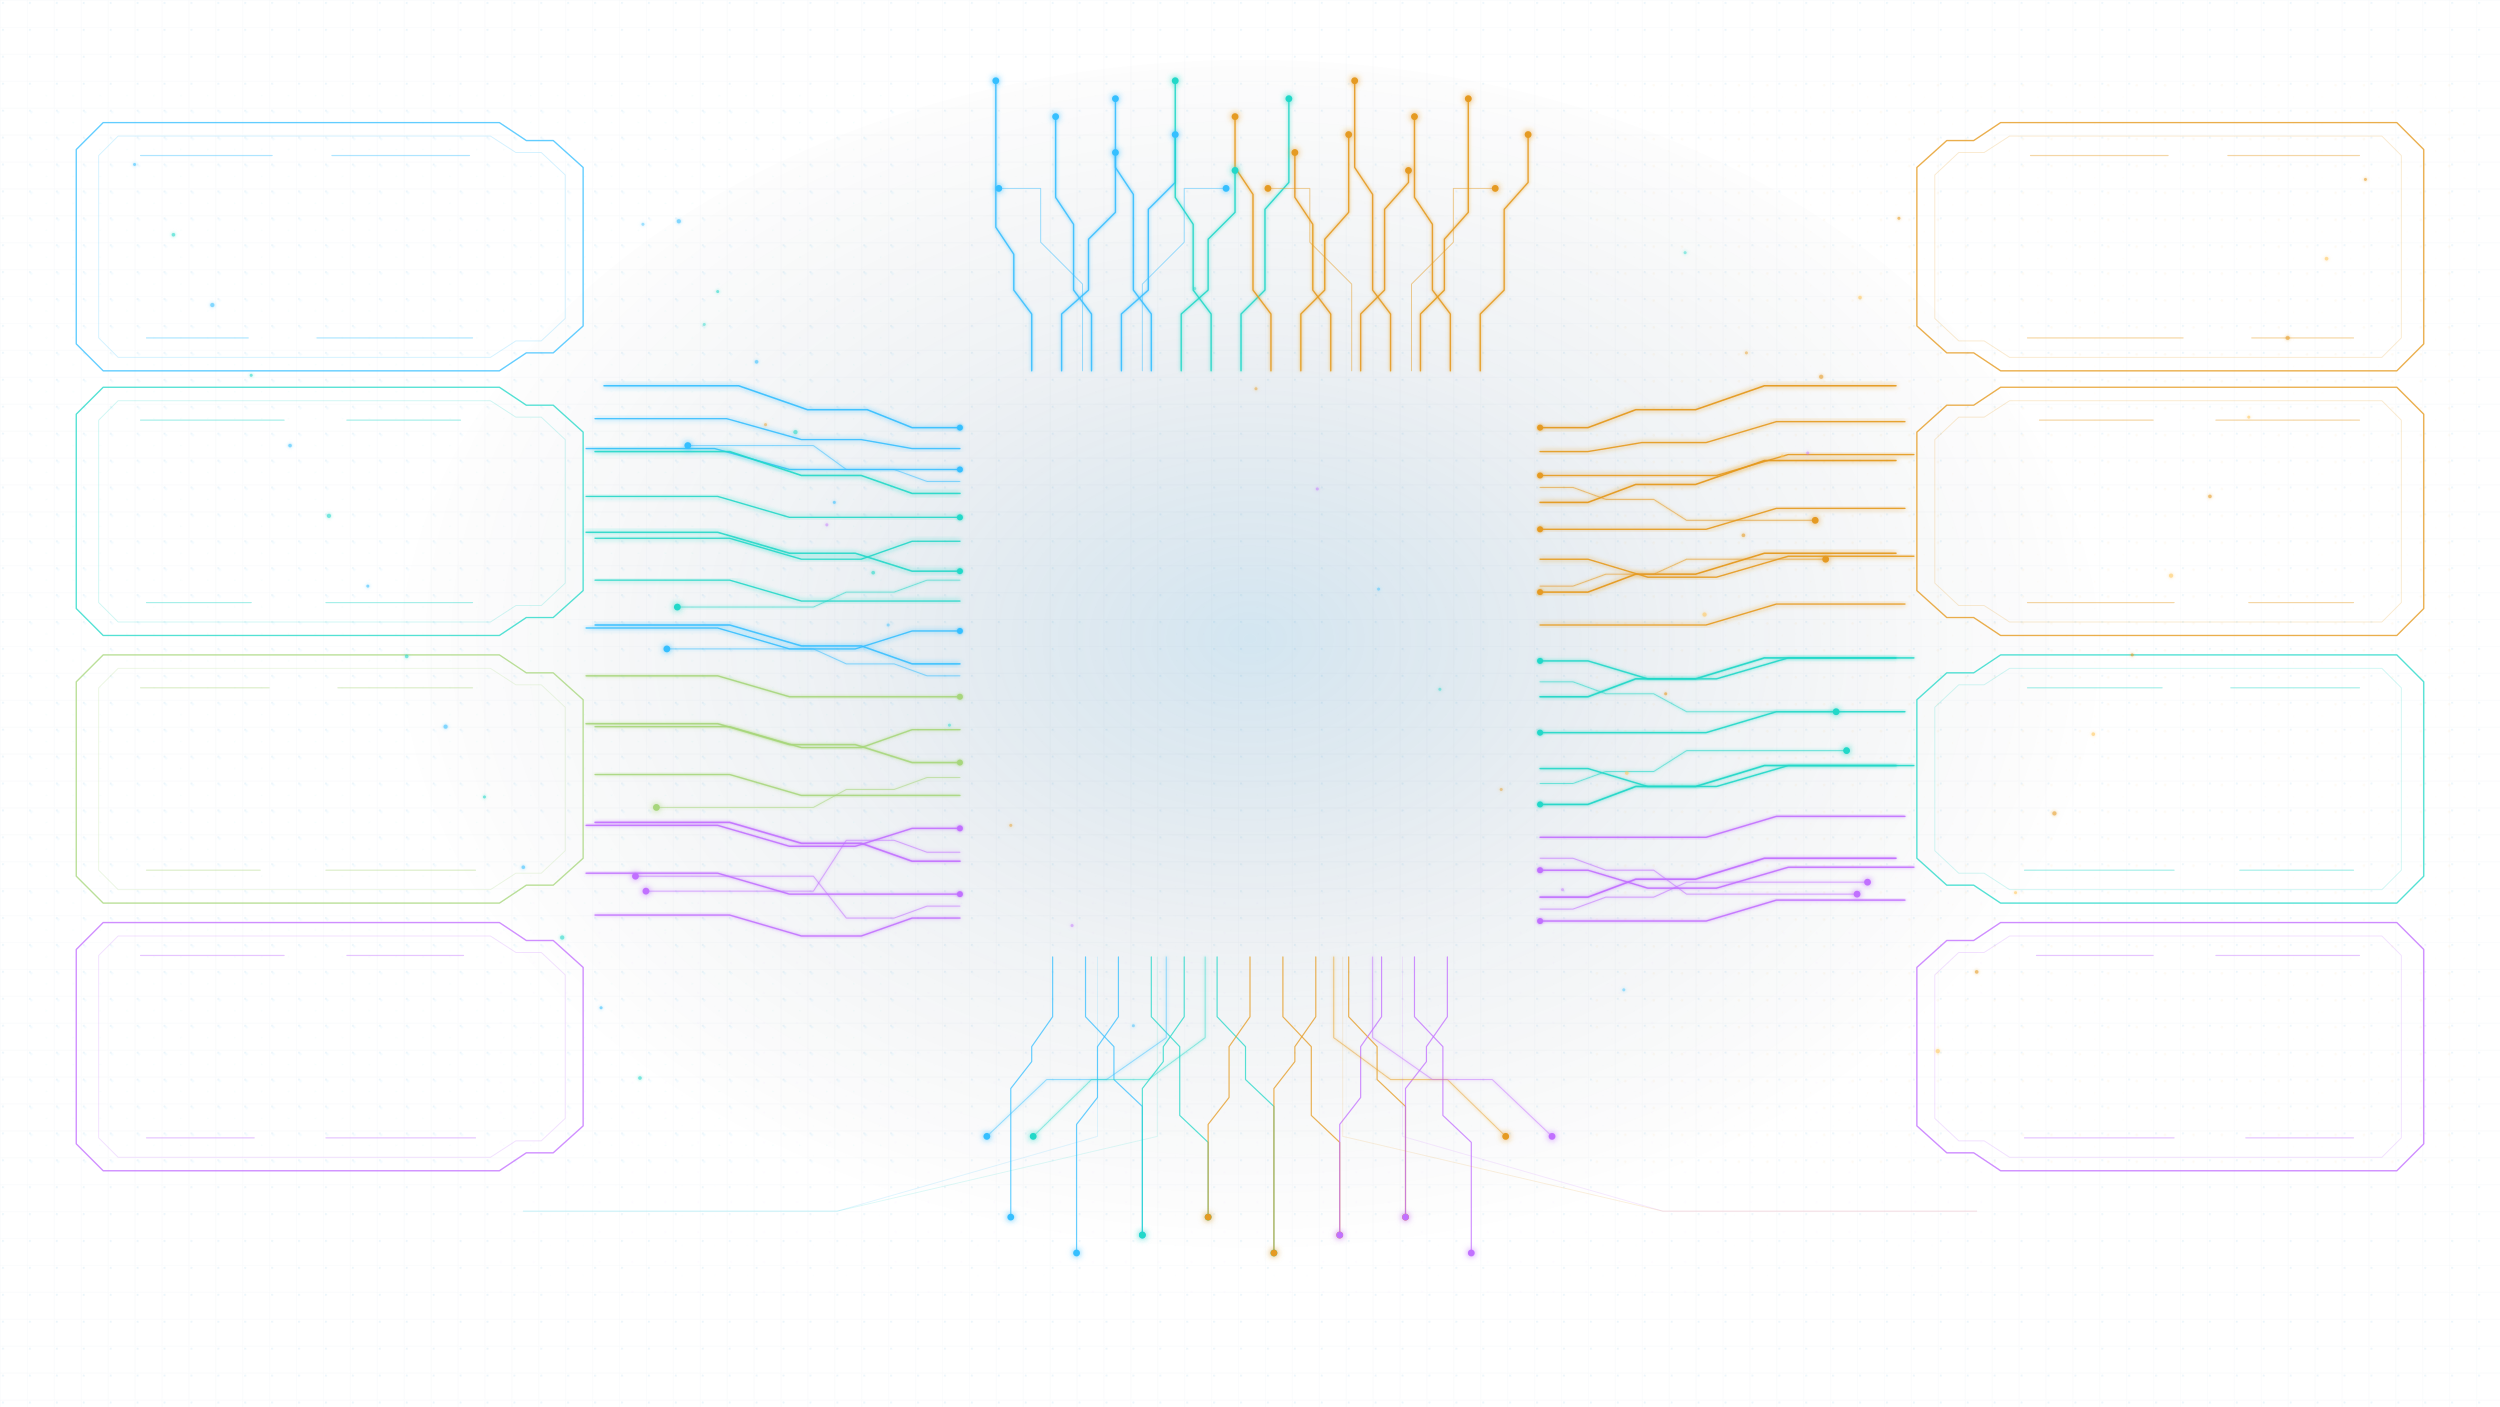
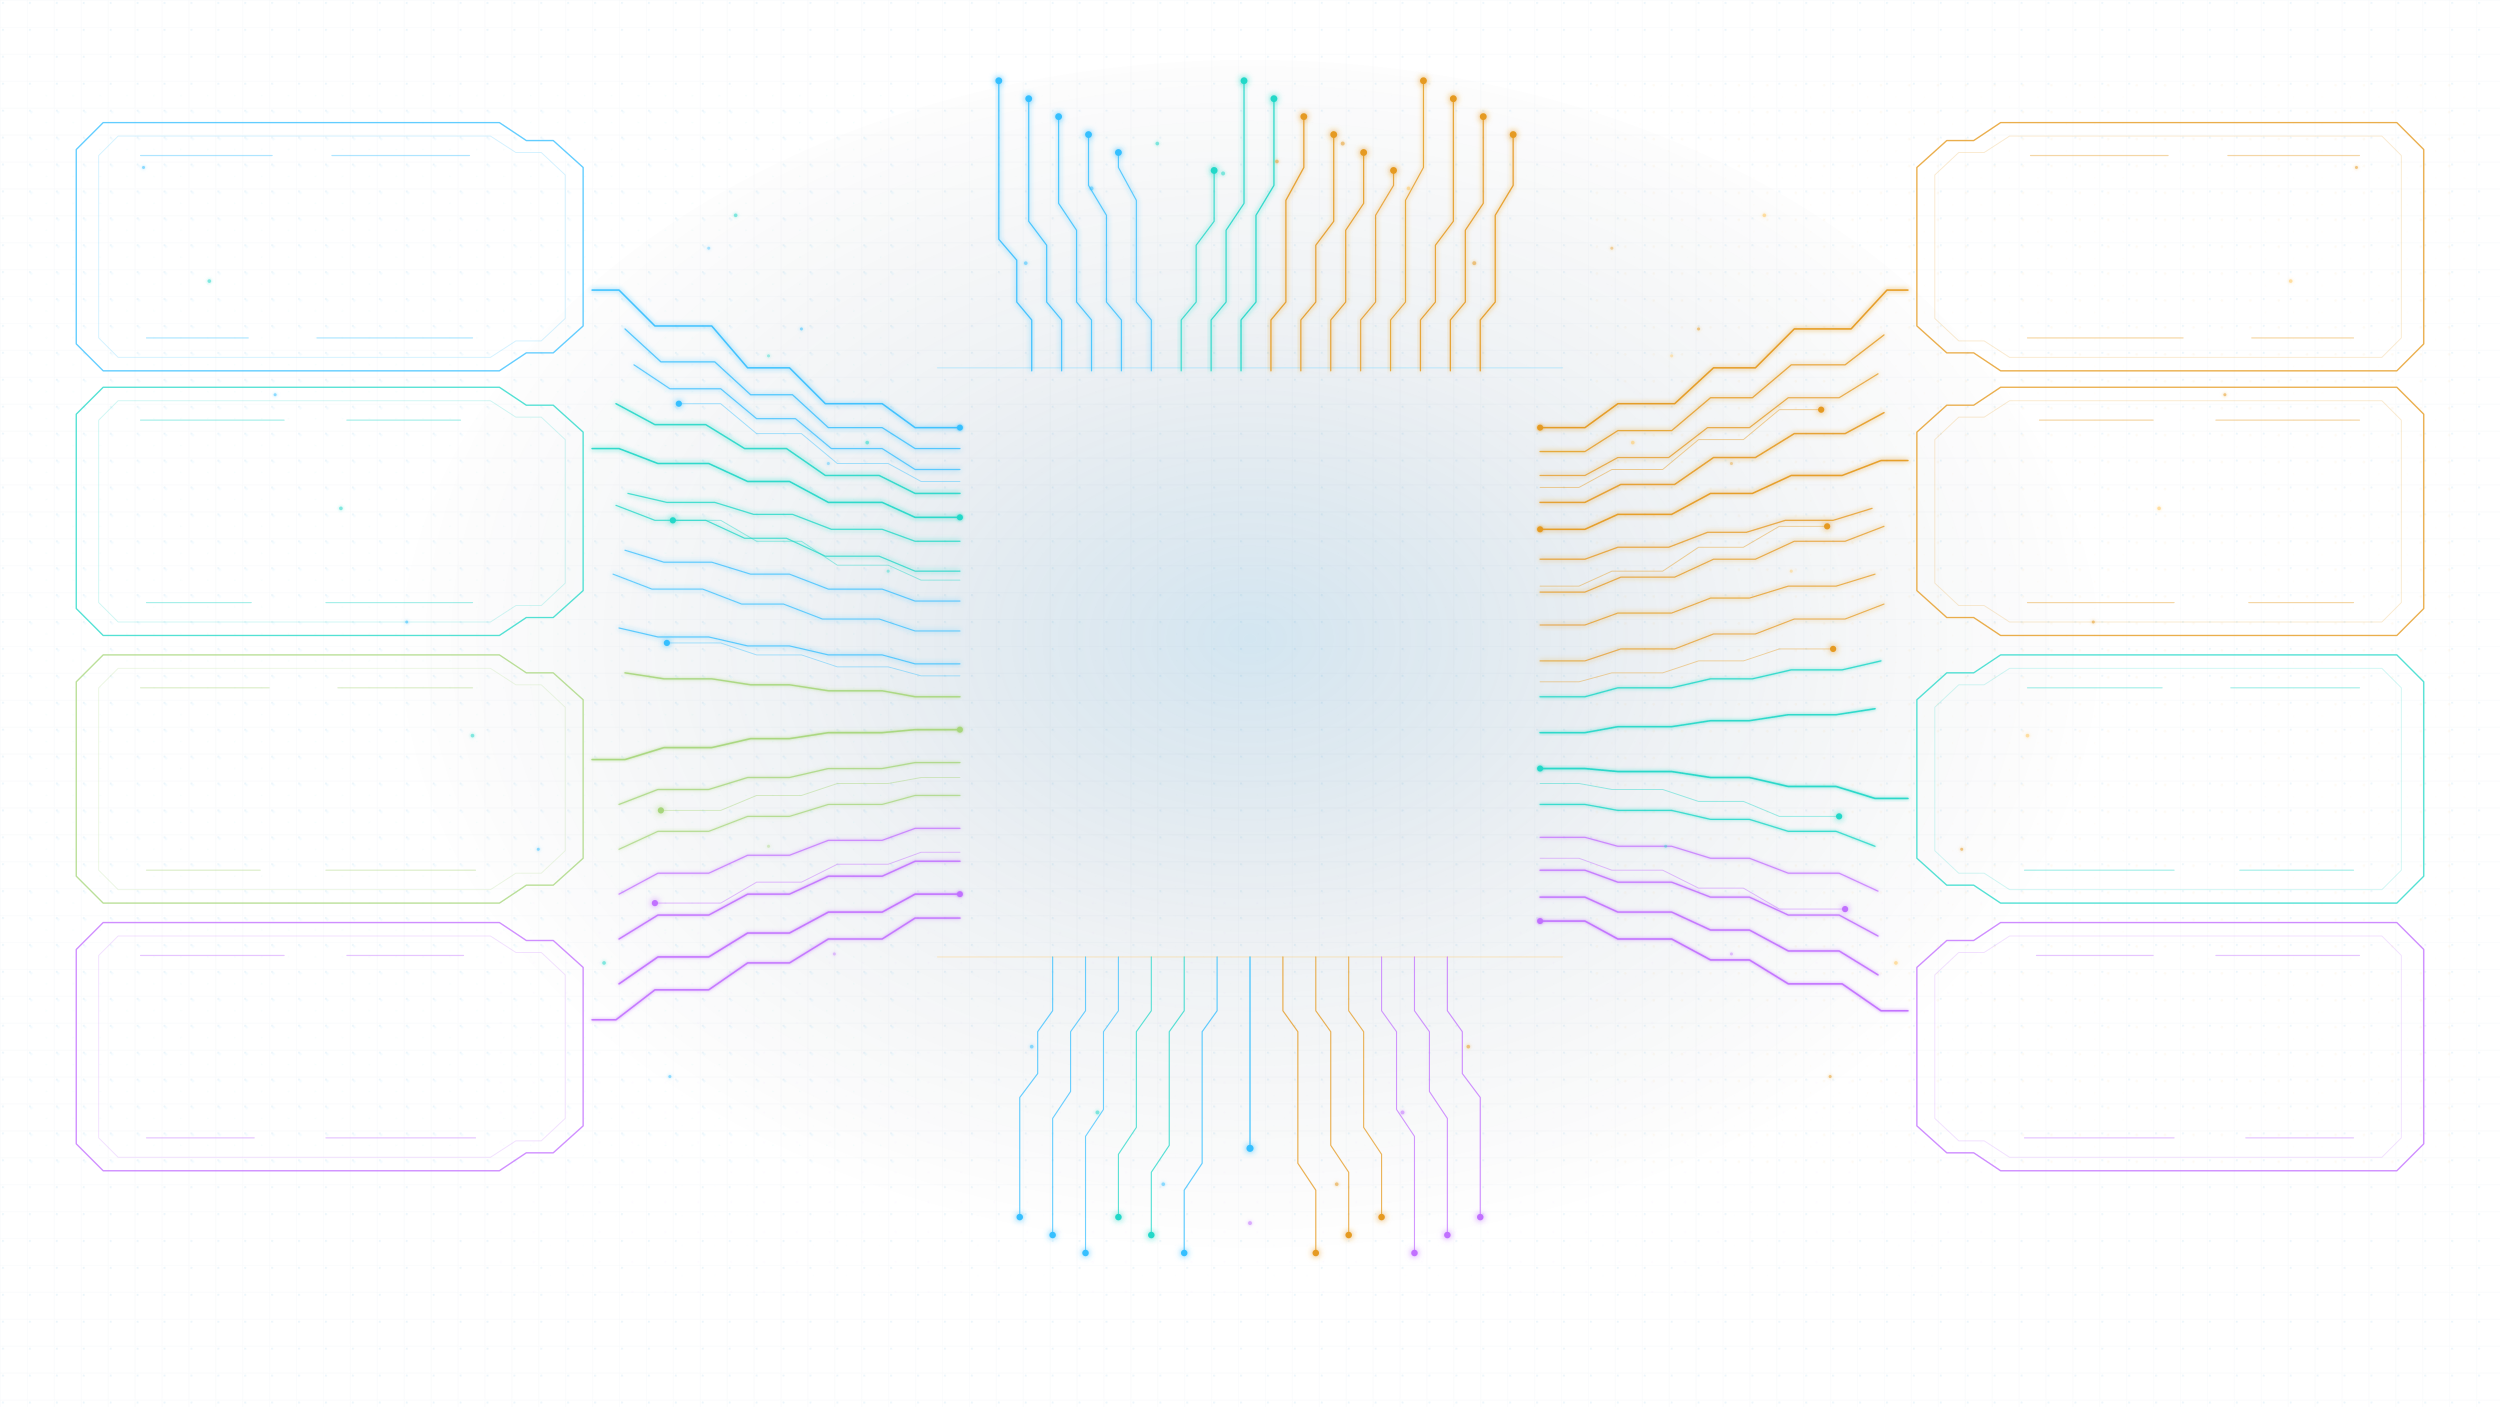
<svg xmlns="http://www.w3.org/2000/svg" viewBox="0 0 1672 941" role="img" aria-label="Maestro authored PCB reference fabric v11 pin-origin aligned fanout">
  <defs>
    <pattern id="grid" width="18" height="18" patternUnits="userSpaceOnUse">
      <path d="M18 0H0V18" fill="none" stroke="#2a638d" stroke-opacity=".08" stroke-width=".42" />
      <circle cx="2" cy="2" r=".7" fill="#4aa5d7" fill-opacity=".12" />
    </pattern>
    <pattern id="dotsC" width="18" height="18" patternUnits="userSpaceOnUse">
      <circle cx="3" cy="3" r=".9" fill="#36bfff" fill-opacity=".30" />
      <circle cx="13" cy="10" r=".56" fill="#23d8c8" fill-opacity=".20" />
    </pattern>
    <pattern id="dotsA" width="19" height="18" patternUnits="userSpaceOnUse">
      <circle cx="4" cy="3" r=".9" fill="#e59a20" fill-opacity=".30" />
      <circle cx="14" cy="11" r=".56" fill="#ffc65c" fill-opacity=".20" />
    </pattern>
    <pattern id="dotsV" width="22" height="20" patternUnits="userSpaceOnUse">
      <circle cx="5" cy="4" r=".76" fill="#c16fff" fill-opacity=".24" />
      <circle cx="16" cy="13" r=".5" fill="#36bfff" fill-opacity=".16" />
    </pattern>
    <filter id="glow">
      <feGaussianBlur stdDeviation="1.3" result="b" />
      <feMerge>
        <feMergeNode in="b" />
        <feMergeNode in="SourceGraphic" />
      </feMerge>
    </filter>
    <filter id="glowC">
      <feGaussianBlur stdDeviation="1.65" result="b" />
      <feMerge>
        <feMergeNode in="b" />
        <feMergeNode in="SourceGraphic" />
      </feMerge>
    </filter>
    <filter id="glowA">
      <feGaussianBlur stdDeviation="1.65" result="b" />
      <feMerge>
        <feMergeNode in="b" />
        <feMergeNode in="SourceGraphic" />
      </feMerge>
    </filter>
    <filter id="terminalGlow">
      <feGaussianBlur stdDeviation="2.2" result="b" />
      <feMerge>
        <feMergeNode in="b" />
        <feMergeNode in="SourceGraphic" />
      </feMerge>
    </filter>
    <radialGradient id="halo" cx="50%" cy="47%" r="50%">
      <stop offset="0" stop-color="#0d74b2" stop-opacity=".18" />
      <stop offset=".55" stop-color="#07335d" stop-opacity=".06" />
      <stop offset="1" stop-color="#020712" stop-opacity="0" />
    </radialGradient>
  </defs>
  <rect width="1672" height="941" fill="url(#grid)" opacity=".9" />
  <ellipse cx="836" cy="452" rx="570" ry="412" fill="url(#halo)" />
  <rect x="18" y="58" width="590" height="724" fill="url(#dotsC)" opacity=".18" />
  <rect x="1064" y="54" width="590" height="728" fill="url(#dotsA)" opacity=".17" />
  <rect x="440" y="58" width="792" height="712" fill="url(#dotsC)" opacity=".05" />
  <rect x="330" y="590" width="1010" height="280" fill="url(#dotsV)" opacity=".10" />
  <g fill="none" stroke-linecap="round" stroke-linejoin="round">
    <path d="M69 82H334l18 12h18l20 18v106l-20 18h-18l-18 12H69l-18-18V100z" stroke="#36bfff" stroke-opacity=".78" stroke-width=".92" />
    <path d="M79 91H328l17 11h17l16 15v96l-16 15h-17l-17 11H79l-13-13V104z" stroke="#36bfff" stroke-opacity=".22" stroke-width=".62" />
    <path d="M69 259H334l18 12h18l20 18v106l-20 18h-18l-18 12H69l-18-18V277z" stroke="#23d8c8" stroke-opacity=".78" stroke-width=".92" />
    <path d="M79 268H328l17 11h17l16 15v96l-16 15h-17l-17 11H79l-13-13V281z" stroke="#23d8c8" stroke-opacity=".22" stroke-width=".62" />
    <path d="M69 438H334l18 12h18l20 18v106l-20 18h-18l-18 12H69l-18-18V456z" stroke="#a7d67b" stroke-opacity=".78" stroke-width=".92" />
    <path d="M79 447H328l17 11h17l16 15v96l-16 15h-17l-17 11H79l-13-13V460z" stroke="#a7d67b" stroke-opacity=".22" stroke-width=".62" />
    <path d="M69 617H334l18 12h18l20 18v106l-20 18h-18l-18 12H69l-18-18V635z" stroke="#c16fff" stroke-opacity=".78" stroke-width=".92" />
    <path d="M79 626H328l17 11h17l16 15v96l-16 15h-17l-17 11H79l-13-13V639z" stroke="#c16fff" stroke-opacity=".22" stroke-width=".62" />
    <path d="M1603 82h-265l-18 12h-18l-20 18v106l20 18h18l18 12h265l18-18V100z" stroke="#e59a20" stroke-opacity=".80" stroke-width=".92" />
    <path d="M1593 91h-249l-17 11h-17l-16 15v96l16 15h17l17 11h249l13-13V104z" stroke="#e59a20" stroke-opacity=".22" stroke-width=".62" />
    <path d="M1603 259h-265l-18 12h-18l-20 18v106l20 18h18l18 12h265l18-18V277z" stroke="#e59a20" stroke-opacity=".80" stroke-width=".92" />
    <path d="M1593 268h-249l-17 11h-17l-16 15v96l16 15h17l17 11h249l13-13V281z" stroke="#e59a20" stroke-opacity=".22" stroke-width=".62" />
    <path d="M1603 438h-265l-18 12h-18l-20 18v106l20 18h18l18 12h265l18-18V456z" stroke="#23d8c8" stroke-opacity=".78" stroke-width=".92" />
    <path d="M1593 447h-249l-17 11h-17l-16 15v96l16 15h17l17 11h249l13-13V460z" stroke="#23d8c8" stroke-opacity=".22" stroke-width=".62" />
    <path d="M1603 617h-265l-18 12h-18l-20 18v106l20 18h18l18 12h265l18-18V635z" stroke="#c16fff" stroke-opacity=".80" stroke-width=".92" />
    <path d="M1593 626h-249l-17 11h-17l-16 15v96l16 15h17l17 11h249l13-13V639z" stroke="#c16fff" stroke-opacity=".22" stroke-width=".62" />
    <path d="M94 104h88m40 0h92M98 226h68m46 0h104" stroke="#36bfff" stroke-opacity=".40" stroke-width=".8" />
    <path d="M94 281h96m42 0h76M98 403h70m50 0h98" stroke="#23d8c8" stroke-opacity=".40" stroke-width=".8" />
    <path d="M94 460h86m46 0h90M98 582h76m44 0h100" stroke="#a7d67b" stroke-opacity=".40" stroke-width=".8" />
    <path d="M94 639h96m42 0h78M98 761h72m48 0h100" stroke="#c16fff" stroke-opacity=".40" stroke-width=".8" />
    <path d="M1578 104h-88m-40 0h-92M1574 226h-68m-46 0h-104" stroke="#e59a20" stroke-opacity=".40" stroke-width=".8" />
    <path d="M1578 281h-96m-42 0h-76M1574 403h-70m-50 0h-98" stroke="#e59a20" stroke-opacity=".40" stroke-width=".8" />
    <path d="M1578 460h-86m-46 0h-90M1574 582h-76m-44 0h-100" stroke="#23d8c8" stroke-opacity=".40" stroke-width=".8" />
    <path d="M1578 639h-96m-42 0h-78M1574 761h-72m-48 0h-100" stroke="#c16fff" stroke-opacity=".40" stroke-width=".8" />
-     <path d="M642 286H610L580 274H540L494 258H404" stroke="#36bfff" stroke-opacity=".92" stroke-width="1.04" filter="url(#glowC)" />
-     <path d="M642 300H610L576 294H536L486 280H398" stroke="#36bfff" stroke-opacity=".88" stroke-width=".92" filter="url(#glowC)" />
-     <path d="M642 314H610L572 314H528L478 300H392" stroke="#36bfff" stroke-opacity=".88" stroke-width=".92" filter="url(#glowC)" />
-     <path d="M642 330H610L576 318H536L488 302H398" stroke="#23d8c8" stroke-opacity=".90" stroke-width="1.04" filter="url(#glowC)" />
-     <path d="M642 346H610L572 346H528L480 332H392" stroke="#23d8c8" stroke-opacity=".88" stroke-width=".92" filter="url(#glowC)" />
-     <path d="M642 362H610L576 374H536L488 360H398" stroke="#23d8c8" stroke-opacity=".88" stroke-width=".92" filter="url(#glowC)" />
-     <path d="M642 382H610L572 370H528L480 356H392" stroke="#23d8c8" stroke-opacity=".88" stroke-width="1.04" filter="url(#glowC)" />
-     <path d="M642 402H610L576 402H536L488 388H398" stroke="#23d8c8" stroke-opacity=".86" stroke-width=".92" filter="url(#glowC)" />
-     <path d="M642 422H610L572 434H528L480 420H392" stroke="#36bfff" stroke-opacity=".88" stroke-width=".92" filter="url(#glowC)" />
-     <path d="M642 444H610L576 432H536L488 418H398" stroke="#36bfff" stroke-opacity=".88" stroke-width="1.04" filter="url(#glowC)" />
-     <path d="M642 466H610L572 466H528L480 452H392" stroke="#a7d67b" stroke-opacity=".90" stroke-width=".92" filter="url(#glow)" />
-     <path d="M642 488H610L576 500H536L488 486H398" stroke="#a7d67b" stroke-opacity=".88" stroke-width=".92" filter="url(#glow)" />
-     <path d="M642 510H610L572 498H528L480 484H392" stroke="#a7d67b" stroke-opacity=".88" stroke-width="1.04" filter="url(#glow)" />
-     <path d="M642 532H610L576 532H536L488 518H398" stroke="#a7d67b" stroke-opacity=".86" stroke-width=".92" filter="url(#glow)" />
-     <path d="M642 554H610L572 566H528L480 552H392" stroke="#c16fff" stroke-opacity=".88" stroke-width=".92" filter="url(#glow)" />
-     <path d="M642 576H610L576 564H536L488 550H398" stroke="#c16fff" stroke-opacity=".90" stroke-width="1.04" filter="url(#glow)" />
-     <path d="M642 598H610L572 598H528L480 584H392" stroke="#c16fff" stroke-opacity=".88" stroke-width=".92" filter="url(#glow)" />
-     <path d="M642 614H610L576 626H536L488 612H398" stroke="#c16fff" stroke-opacity=".86" stroke-width=".92" filter="url(#glow)" />
-     <path d="M1030 286H1062L1094 274H1134L1180 258H1268" stroke="#e59a20" stroke-opacity=".93" stroke-width="1.05" filter="url(#glowA)" />
-     <path d="M1030 302H1062L1098 296H1141L1188 282H1274" stroke="#e59a20" stroke-opacity=".89" stroke-width=".93" filter="url(#glowA)" />
-     <path d="M1030 318H1062L1102 318H1148L1196 304H1280" stroke="#e59a20" stroke-opacity=".89" stroke-width=".93" filter="url(#glowA)" />
-     <path d="M1030 336H1062L1094 324H1134L1180 308H1268" stroke="#e59a20" stroke-opacity=".93" stroke-width="1.05" filter="url(#glowA)" />
-     <path d="M1030 354H1062L1098 354H1141L1188 340H1274" stroke="#e59a20" stroke-opacity=".89" stroke-width=".93" filter="url(#glowA)" />
-     <path d="M1030 374H1062L1102 386H1148L1196 372H1280" stroke="#e59a20" stroke-opacity=".89" stroke-width=".93" filter="url(#glowA)" />
-     <path d="M1030 396H1062L1094 384H1134L1180 370H1268" stroke="#e59a20" stroke-opacity=".93" stroke-width="1.05" filter="url(#glowA)" />
-     <path d="M1030 418H1062L1098 418H1141L1188 404H1274" stroke="#e59a20" stroke-opacity=".89" stroke-width=".93" filter="url(#glowA)" />
-     <path d="M1030 442H1062L1102 454H1148L1196 440H1280" stroke="#23d8c8" stroke-opacity=".89" stroke-width=".93" filter="url(#glow)" />
-     <path d="M1030 466H1062L1094 454H1134L1180 440H1268" stroke="#23d8c8" stroke-opacity=".93" stroke-width="1.05" filter="url(#glow)" />
-     <path d="M1030 490H1062L1098 490H1141L1188 476H1274" stroke="#23d8c8" stroke-opacity=".89" stroke-width=".93" filter="url(#glow)" />
-     <path d="M1030 514H1062L1102 526H1148L1196 512H1280" stroke="#23d8c8" stroke-opacity=".89" stroke-width=".93" filter="url(#glow)" />
-     <path d="M1030 538H1062L1094 526H1134L1180 512H1268" stroke="#23d8c8" stroke-opacity=".93" stroke-width="1.05" filter="url(#glow)" />
-     <path d="M1030 560H1062L1098 560H1141L1188 546H1274" stroke="#c16fff" stroke-opacity=".89" stroke-width=".93" filter="url(#glow)" />
-     <path d="M1030 582H1062L1102 594H1148L1196 580H1280" stroke="#c16fff" stroke-opacity=".89" stroke-width=".93" filter="url(#glow)" />
-     <path d="M1030 600H1062L1094 588H1134L1180 574H1268" stroke="#c16fff" stroke-opacity=".93" stroke-width="1.05" filter="url(#glow)" />
-     <path d="M1030 616H1062L1098 616H1141L1188 602H1274" stroke="#c16fff" stroke-opacity=".89" stroke-width=".93" filter="url(#glow)" />
-     <path d="M642 322H620L598 314H566L544 298H460" stroke="#36bfff" stroke-opacity=".52" stroke-width=".68" filter="url(#glow)" />
-     <path d="M642 388H620L598 396H566L544 406H453" stroke="#23d8c8" stroke-opacity=".52" stroke-width=".68" filter="url(#glow)" />
-     <path d="M642 452H620L598 444H566L544 434H446" stroke="#36bfff" stroke-opacity=".52" stroke-width=".68" filter="url(#glow)" />
-     <path d="M642 520H620L598 528H566L544 540H439" stroke="#a7d67b" stroke-opacity=".52" stroke-width=".68" filter="url(#glow)" />
-     <path d="M642 570H620L598 562H566L544 596H432" stroke="#c16fff" stroke-opacity=".52" stroke-width=".68" filter="url(#glow)" />
-     <path d="M642 606H620L598 614H566L544 586H425" stroke="#c16fff" stroke-opacity=".52" stroke-width=".68" filter="url(#glow)" />
-     <path d="M1030 326H1052L1074 334H1106L1128 348H1214" stroke="#e59a20" stroke-opacity=".54" stroke-width=".69" filter="url(#glow)" />
-     <path d="M1030 392H1052L1074 384H1106L1128 374H1221" stroke="#e59a20" stroke-opacity=".54" stroke-width=".69" filter="url(#glow)" />
-     <path d="M1030 456H1052L1074 464H1106L1128 476H1228" stroke="#23d8c8" stroke-opacity=".54" stroke-width=".69" filter="url(#glow)" />
-     <path d="M1030 524H1052L1074 516H1106L1128 502H1235" stroke="#23d8c8" stroke-opacity=".54" stroke-width=".69" filter="url(#glow)" />
-     <path d="M1030 574H1052L1074 582H1106L1128 598H1242" stroke="#c16fff" stroke-opacity=".54" stroke-width=".69" filter="url(#glow)" />
-     <path d="M1030 608H1052L1074 600H1106L1128 590H1249" stroke="#c16fff" stroke-opacity=".54" stroke-width=".69" filter="url(#glow)" />
-     <path d="M627 246H1045" stroke="#8bddff" stroke-opacity=".42" stroke-width=".84" filter="url(#glow)" />
-     <path d="M627 640H1045" stroke="#ffc65c" stroke-opacity=".30" stroke-width=".84" filter="url(#glow)" />
-     <path d="M690 248V210L678 194V170L666 152V54" stroke="#36bfff" stroke-opacity=".88" stroke-width=".90" filter="url(#glow)" />
-     <path d="M710 248V210L728 194V160L746 142V66" stroke="#36bfff" stroke-opacity=".88" stroke-width=".90" filter="url(#glow)" />
-     <path d="M730 248V210L718 194V150L706 132V78" stroke="#36bfff" stroke-opacity=".88" stroke-width=".90" filter="url(#glow)" />
-     <path d="M750 248V210L768 194V140L786 122V90" stroke="#36bfff" stroke-opacity=".88" stroke-width=".90" filter="url(#glow)" />
-     <path d="M770 248V210L758 194V130L746 112V102" stroke="#36bfff" stroke-opacity=".88" stroke-width=".90" filter="url(#glow)" />
-     <path d="M790 248V210L808 194V160L826 142V114" stroke="#23d8c8" stroke-opacity=".88" stroke-width=".90" filter="url(#glow)" />
-     <path d="M810 248V210L798 194V150L786 132V54" stroke="#23d8c8" stroke-opacity=".88" stroke-width=".90" filter="url(#glow)" />
-     <path d="M830 248V210L846 194V140L862 122V66" stroke="#23d8c8" stroke-opacity=".88" stroke-width=".90" filter="url(#glow)" />
-     <path d="M850 248V210L838 194V130L826 112V78" stroke="#e59a20" stroke-opacity=".88" stroke-width=".90" filter="url(#glow)" />
-     <path d="M870 248V210L886 194V160L902 142V90" stroke="#e59a20" stroke-opacity=".88" stroke-width=".90" filter="url(#glow)" />
-     <path d="M890 248V210L878 194V150L866 132V102" stroke="#e59a20" stroke-opacity=".88" stroke-width=".90" filter="url(#glow)" />
-     <path d="M910 248V210L926 194V140L942 122V114" stroke="#e59a20" stroke-opacity=".88" stroke-width=".90" filter="url(#glow)" />
-     <path d="M930 248V210L918 194V130L906 112V54" stroke="#e59a20" stroke-opacity=".88" stroke-width=".90" filter="url(#glow)" />
-     <path d="M950 248V210L966 194V160L982 142V66" stroke="#e59a20" stroke-opacity=".88" stroke-width=".90" filter="url(#glow)" />
-     <path d="M970 248V210L958 194V150L946 132V78" stroke="#e59a20" stroke-opacity=".88" stroke-width=".90" filter="url(#glow)" />
-     <path d="M990 248V210L1006 194V140L1022 122V90" stroke="#e59a20" stroke-opacity=".88" stroke-width=".90" filter="url(#glow)" />
-     <path d="M724 248V190L696 162V126H668" stroke="#36bfff" stroke-opacity=".50" stroke-width=".66" />
-     <path d="M764 248V190L792 162V126H820" stroke="#36bfff" stroke-opacity=".50" stroke-width=".66" />
-     <path d="M904 248V190L876 162V126H848" stroke="#e59a20" stroke-opacity=".50" stroke-width=".66" />
-     <path d="M944 248V190L972 162V126H1000" stroke="#e59a20" stroke-opacity=".50" stroke-width=".66" />
-     <path d="M704 640V680L690 700V710L676 728V814" stroke="#36bfff" stroke-opacity=".76" stroke-width=".80" />
-     <path d="M726 640V680L745 700V722L764 740V826" stroke="#36bfff" stroke-opacity=".76" stroke-width=".80" />
-     <path d="M748 640V680L734 700V734L720 752V838" stroke="#36bfff" stroke-opacity=".76" stroke-width=".80" />
-     <path d="M770 640V680L789 700V746L808 764V814" stroke="#23d8c8" stroke-opacity=".76" stroke-width=".80" />
-     <path d="M792 640V680L778 700V710L764 728V826" stroke="#23d8c8" stroke-opacity=".76" stroke-width=".80" />
-     <path d="M814 640V680L833 700V722L852 740V838" stroke="#23d8c8" stroke-opacity=".76" stroke-width=".80" />
-     <path d="M836 640V680L822 700V734L808 752V814" stroke="#e59a20" stroke-opacity=".76" stroke-width=".80" />
-     <path d="M858 640V680L877 700V746L896 764V826" stroke="#e59a20" stroke-opacity=".76" stroke-width=".80" />
-     <path d="M880 640V680L866 700V710L852 728V838" stroke="#e59a20" stroke-opacity=".76" stroke-width=".80" />
-     <path d="M902 640V680L921 700V722L940 740V814" stroke="#e59a20" stroke-opacity=".76" stroke-width=".80" />
-     <path d="M924 640V680L910 700V734L896 752V826" stroke="#c16fff" stroke-opacity=".76" stroke-width=".80" />
-     <path d="M946 640V680L965 700V746L984 764V838" stroke="#c16fff" stroke-opacity=".76" stroke-width=".80" />
-     <path d="M968 640V680L954 700V710L940 728V814" stroke="#c16fff" stroke-opacity=".76" stroke-width=".80" />
-     <path d="M780 640V694L740 722H700L660 760" stroke="#36bfff" stroke-opacity=".48" stroke-width=".66" filter="url(#glow)" />
-     <path d="M806 640V694L768 722H730L691 760" stroke="#23d8c8" stroke-opacity=".48" stroke-width=".66" filter="url(#glow)" />
-     <path d="M892 640V694L930 722H968L1007 760" stroke="#e59a20" stroke-opacity=".48" stroke-width=".66" filter="url(#glow)" />
-     <path d="M918 640V694L958 722H998L1038 760" stroke="#c16fff" stroke-opacity=".48" stroke-width=".66" filter="url(#glow)" />
-     <path d="M734 640V760L560 810H350" stroke="#36bfff" stroke-opacity=".16" stroke-width=".62" />
-     <path d="M774 640V760L560 810H350" stroke="#23d8c8" stroke-opacity=".16" stroke-width=".62" />
-     <path d="M898 640V760L1112 810H1322" stroke="#e59a20" stroke-opacity=".16" stroke-width=".62" />
-     <path d="M938 640V760L1112 810H1322" stroke="#c16fff" stroke-opacity=".16" stroke-width=".62" />
-   </g>
-   <g filter="url(#glow)" opacity=".62">
-     <circle cx="90" cy="110" r="1.0" fill="#36bfff" />
-     <circle cx="116" cy="157" r="1.2" fill="#23d8c8" />
-     <circle cx="142" cy="204" r="1.4" fill="#36bfff" />
-     <circle cx="168" cy="251" r="1.0" fill="#23d8c8" />
-     <circle cx="194" cy="298" r="1.2" fill="#36bfff" />
-     <circle cx="220" cy="345" r="1.4" fill="#23d8c8" />
-     <circle cx="246" cy="392" r="1.0" fill="#36bfff" />
-     <circle cx="272" cy="439" r="1.2" fill="#23d8c8" />
-     <circle cx="298" cy="486" r="1.4" fill="#36bfff" />
-     <circle cx="324" cy="533" r="1.0" fill="#23d8c8" />
-     <circle cx="350" cy="580" r="1.2" fill="#36bfff" />
-     <circle cx="376" cy="627" r="1.4" fill="#23d8c8" />
-     <circle cx="402" cy="674" r="1.0" fill="#36bfff" />
-     <circle cx="428" cy="721" r="1.2" fill="#23d8c8" />
-     <circle cx="454" cy="148" r="1.4" fill="#36bfff" />
-     <circle cx="480" cy="195" r="1.0" fill="#23d8c8" />
-     <circle cx="506" cy="242" r="1.2" fill="#36bfff" />
-     <circle cx="532" cy="289" r="1.4" fill="#23d8c8" />
-     <circle cx="558" cy="336" r="1.0" fill="#36bfff" />
-     <circle cx="584" cy="383" r="1.2" fill="#23d8c8" />
-     <circle cx="1582" cy="120" r="1.0" fill="#e59a20" />
-     <circle cx="1556" cy="173" r="1.2" fill="#ffc65c" />
-     <circle cx="1530" cy="226" r="1.4" fill="#e59a20" />
-     <circle cx="1504" cy="279" r="1.0" fill="#ffc65c" />
-     <circle cx="1478" cy="332" r="1.2" fill="#e59a20" />
-     <circle cx="1452" cy="385" r="1.4" fill="#ffc65c" />
-     <circle cx="1426" cy="438" r="1.0" fill="#e59a20" />
-     <circle cx="1400" cy="491" r="1.2" fill="#ffc65c" />
-     <circle cx="1374" cy="544" r="1.4" fill="#e59a20" />
-     <circle cx="1348" cy="597" r="1.0" fill="#ffc65c" />
-     <circle cx="1322" cy="650" r="1.2" fill="#e59a20" />
-     <circle cx="1296" cy="703" r="1.4" fill="#ffc65c" />
-     <circle cx="1270" cy="146" r="1.0" fill="#e59a20" />
-     <circle cx="1244" cy="199" r="1.2" fill="#ffc65c" />
-     <circle cx="1218" cy="252" r="1.4" fill="#e59a20" />
-     <circle cx="1192" cy="305" r="1.0" fill="#ffc65c" />
-     <circle cx="1166" cy="358" r="1.2" fill="#e59a20" />
-     <circle cx="1140" cy="411" r="1.4" fill="#ffc65c" />
-     <circle cx="1114" cy="464" r="1.0" fill="#e59a20" />
-     <circle cx="1088" cy="517" r="1.2" fill="#ffc65c" />
+     <path d="M642 286H612L590 270H552L528 246H500L476 218H438L414 194H396" stroke="#36bfff" stroke-opacity=".92" stroke-width="1.04" filter="url(#glowC)" />
+     <path d="M642 300H612L590 286H554L530 264H502L478 242H442L418 220" stroke="#36bfff" stroke-opacity=".80" stroke-width=".88" filter="url(#glowC)" />
+     <path d="M642 314H612L590 300H556L532 280H506L482 260H448L424 244" stroke="#36bfff" stroke-opacity=".76" stroke-width=".82" filter="url(#glowC)" />
+     <path d="M642 330H612L588 318H552L526 300H498L472 284H438L412 270" stroke="#23d8c8" stroke-opacity=".88" stroke-width="1.00" filter="url(#glowC)" />
+     <path d="M642 346H612L590 336H554L528 322H500L474 310H440L414 300H396" stroke="#23d8c8" stroke-opacity=".92" stroke-width="1.04" filter="url(#glowC)" />
+     <path d="M642 362H612L590 354H556L530 344H504L478 336H446L420 330" stroke="#23d8c8" stroke-opacity=".78" stroke-width=".86" filter="url(#glowC)" />
+     <path d="M642 382H612L588 372H552L526 360H498L472 348H438L412 338" stroke="#23d8c8" stroke-opacity=".76" stroke-width=".82" filter="url(#glowC)" />
+     <path d="M642 402H612L590 394H554L528 384H502L476 376H444L418 368" stroke="#36bfff" stroke-opacity=".74" stroke-width=".80" filter="url(#glowC)" />
+     <path d="M642 422H612L588 414H550L524 404H496L470 394H436L410 384" stroke="#36bfff" stroke-opacity=".72" stroke-width=".78" filter="url(#glowC)" />
+     <path d="M642 444H612L590 438H554L528 432H500L474 426H440L414 420" stroke="#36bfff" stroke-opacity=".76" stroke-width=".82" filter="url(#glowC)" />
+     <path d="M642 466H612L590 462H554L528 458H502L476 454H444L418 450" stroke="#a7d67b" stroke-opacity=".88" stroke-width=".96" filter="url(#glow)" />
+     <path d="M642 488H612L590 490H554L528 494H502L476 500H444L418 508H396" stroke="#a7d67b" stroke-opacity=".92" stroke-width="1.04" filter="url(#glow)" />
+     <path d="M642 510H612L590 514H554L528 520H500L474 528H440L414 538" stroke="#a7d67b" stroke-opacity=".78" stroke-width=".84" filter="url(#glow)" />
+     <path d="M642 532H612L590 538H554L528 546H500L474 556H440L414 568" stroke="#a7d67b" stroke-opacity=".72" stroke-width=".78" filter="url(#glow)" />
+     <path d="M642 554H612L590 562H554L528 572H500L474 584H440L414 598" stroke="#c16fff" stroke-opacity=".74" stroke-width=".80" filter="url(#glow)" />
+     <path d="M642 576H612L590 586H554L528 598H500L474 612H440L414 628" stroke="#c16fff" stroke-opacity=".88" stroke-width=".96" filter="url(#glow)" />
+     <path d="M642 598H612L590 610H554L528 624H500L474 640H440L414 658" stroke="#c16fff" stroke-opacity=".92" stroke-width="1.04" filter="url(#glow)" />
+     <path d="M642 614H612L590 628H554L528 644H500L474 662H438L412 682H396" stroke="#c16fff" stroke-opacity=".90" stroke-width="1.02" filter="url(#glow)" />
+     <path d="M1030 286H1060L1082 270H1120L1146 246H1174L1200 220H1238L1262 194H1276" stroke="#e59a20" stroke-opacity=".93" stroke-width="1.05" filter="url(#glowA)" />
+     <path d="M1030 302H1060L1082 288H1118L1144 266H1172L1198 244H1234L1260 224" stroke="#e59a20" stroke-opacity=".80" stroke-width=".88" filter="url(#glowA)" />
+     <path d="M1030 318H1060L1082 306H1116L1142 286H1170L1196 266H1230L1256 250" stroke="#e59a20" stroke-opacity=".76" stroke-width=".82" filter="url(#glowA)" />
+     <path d="M1030 336H1060L1084 324H1120L1146 306H1174L1200 290H1234L1260 276" stroke="#e59a20" stroke-opacity=".88" stroke-width="1.00" filter="url(#glowA)" />
+     <path d="M1030 354H1060L1082 344H1118L1144 330H1172L1198 318H1232L1258 308H1276" stroke="#e59a20" stroke-opacity=".92" stroke-width="1.04" filter="url(#glowA)" />
+     <path d="M1030 374H1060L1082 366H1116L1142 356H1168L1194 348H1226L1252 340" stroke="#e59a20" stroke-opacity=".78" stroke-width=".86" filter="url(#glowA)" />
+     <path d="M1030 396H1060L1084 386H1120L1146 374H1174L1200 362H1234L1260 352" stroke="#e59a20" stroke-opacity=".76" stroke-width=".82" filter="url(#glowA)" />
+     <path d="M1030 418H1060L1082 410H1118L1144 400H1170L1196 392H1228L1254 384" stroke="#e59a20" stroke-opacity=".74" stroke-width=".80" filter="url(#glowA)" />
+     <path d="M1030 442H1060L1084 434H1120L1146 424H1174L1200 414H1234L1260 404" stroke="#e59a20" stroke-opacity=".72" stroke-width=".78" filter="url(#glowA)" />
+     <path d="M1030 466H1060L1082 460H1118L1144 454H1172L1198 448H1232L1258 442" stroke="#23d8c8" stroke-opacity=".82" stroke-width=".88" filter="url(#glow)" />
+     <path d="M1030 490H1060L1082 486H1118L1144 482H1170L1196 478H1228L1254 474" stroke="#23d8c8" stroke-opacity=".90" stroke-width="1.00" filter="url(#glow)" />
+     <path d="M1030 514H1060L1082 516H1118L1144 520H1170L1196 526H1228L1254 534H1276" stroke="#23d8c8" stroke-opacity=".93" stroke-width="1.05" filter="url(#glow)" />
+     <path d="M1030 538H1060L1082 542H1118L1144 548H1170L1196 556H1228L1254 566" stroke="#23d8c8" stroke-opacity=".80" stroke-width=".86" filter="url(#glow)" />
+     <path d="M1030 560H1060L1082 566H1118L1144 574H1170L1196 584H1230L1256 596" stroke="#c16fff" stroke-opacity=".74" stroke-width=".80" filter="url(#glow)" />
+     <path d="M1030 582H1060L1082 590H1118L1144 600H1170L1196 612H1230L1256 626" stroke="#c16fff" stroke-opacity=".84" stroke-width=".90" filter="url(#glow)" />
+     <path d="M1030 600H1060L1082 610H1118L1144 622H1170L1196 636H1230L1256 652" stroke="#c16fff" stroke-opacity=".90" stroke-width="1.00" filter="url(#glow)" />
+     <path d="M1030 616H1060L1082 628H1118L1144 642H1170L1196 658H1232L1258 676H1276" stroke="#c16fff" stroke-opacity=".93" stroke-width="1.05" filter="url(#glow)" />
+     <path d="M642 322H616L594 310H560L536 290H506L482 270H454" stroke="#36bfff" stroke-opacity=".46" stroke-width=".64" />
+     <path d="M642 388H616L594 378H560L536 362H506L482 348H450" stroke="#23d8c8" stroke-opacity=".46" stroke-width=".64" />
+     <path d="M642 452H616L594 446H560L536 438H506L482 430H446" stroke="#36bfff" stroke-opacity=".44" stroke-width=".62" />
+     <path d="M642 520H616L594 524H560L536 532H506L482 542H442" stroke="#a7d67b" stroke-opacity=".46" stroke-width=".64" />
+     <path d="M642 570H616L594 578H560L536 590H506L482 604H438" stroke="#c16fff" stroke-opacity=".48" stroke-width=".64" />
+     <path d="M1030 326H1056L1078 314H1112L1136 294H1166L1190 274H1218" stroke="#e59a20" stroke-opacity=".48" stroke-width=".64" />
+     <path d="M1030 392H1056L1078 382H1112L1136 366H1166L1190 352H1222" stroke="#e59a20" stroke-opacity=".46" stroke-width=".64" />
+     <path d="M1030 456H1056L1078 450H1112L1136 442H1166L1190 434H1226" stroke="#e59a20" stroke-opacity=".44" stroke-width=".62" />
+     <path d="M1030 524H1056L1078 528H1112L1136 536H1166L1190 546H1230" stroke="#23d8c8" stroke-opacity=".46" stroke-width=".64" />
+     <path d="M1030 574H1056L1078 582H1112L1136 594H1166L1190 608H1234" stroke="#c16fff" stroke-opacity=".48" stroke-width=".64" />
+     <path d="M627 246H1045" stroke="#8bddff" stroke-opacity=".42" stroke-width=".84" />
+     <path d="M627 640H1045" stroke="#ffc65c" stroke-opacity=".30" stroke-width=".84" />
+     <path d="M690 248V214L680 202V174L668 160V54" stroke="#36bfff" stroke-opacity=".88" stroke-width=".88" filter="url(#glowC)" />
+     <path d="M710 248V214L700 202V164L688 148V66" stroke="#36bfff" stroke-opacity=".84" stroke-width=".84" filter="url(#glowC)" />
+     <path d="M730 248V214L720 202V154L708 136V78" stroke="#36bfff" stroke-opacity=".82" stroke-width=".82" filter="url(#glowC)" />
+     <path d="M750 248V214L740 202V144L728 124V90" stroke="#36bfff" stroke-opacity=".80" stroke-width=".80" filter="url(#glowC)" />
+     <path d="M770 248V214L760 202V134L748 112V102" stroke="#36bfff" stroke-opacity=".78" stroke-width=".78" filter="url(#glowC)" />
+     <path d="M790 248V214L800 202V164L812 148V114" stroke="#23d8c8" stroke-opacity=".82" stroke-width=".82" filter="url(#glowC)" />
+     <path d="M810 248V214L820 202V154L832 136V54" stroke="#23d8c8" stroke-opacity=".86" stroke-width=".84" filter="url(#glowC)" />
+     <path d="M830 248V214L840 202V144L852 124V66" stroke="#23d8c8" stroke-opacity=".88" stroke-width=".88" filter="url(#glowC)" />
+     <path d="M850 248V214L860 202V134L872 112V78" stroke="#e59a20" stroke-opacity=".88" stroke-width=".88" filter="url(#glowA)" />
+     <path d="M870 248V214L880 202V164L892 148V90" stroke="#e59a20" stroke-opacity=".86" stroke-width=".84" filter="url(#glowA)" />
+     <path d="M890 248V214L900 202V154L912 136V102" stroke="#e59a20" stroke-opacity=".84" stroke-width=".82" filter="url(#glowA)" />
+     <path d="M910 248V214L920 202V144L932 124V114" stroke="#e59a20" stroke-opacity=".82" stroke-width=".80" filter="url(#glowA)" />
+     <path d="M930 248V214L940 202V134L952 112V54" stroke="#e59a20" stroke-opacity=".80" stroke-width=".78" filter="url(#glowA)" />
+     <path d="M950 248V214L960 202V164L972 148V66" stroke="#e59a20" stroke-opacity=".84" stroke-width=".82" filter="url(#glowA)" />
+     <path d="M970 248V214L980 202V154L992 136V78" stroke="#e59a20" stroke-opacity=".86" stroke-width=".84" filter="url(#glowA)" />
+     <path d="M990 248V214L1000 202V144L1012 124V90" stroke="#e59a20" stroke-opacity=".88" stroke-width=".88" filter="url(#glowA)" />
+     <path d="M704 640V676L694 690V718L682 734V814" stroke="#36bfff" stroke-opacity=".76" stroke-width=".78" />
+     <path d="M726 640V676L716 690V730L704 748V826" stroke="#36bfff" stroke-opacity=".74" stroke-width=".76" />
+     <path d="M748 640V676L738 690V742L726 760V838" stroke="#36bfff" stroke-opacity=".72" stroke-width=".74" />
+     <path d="M770 640V676L760 690V754L748 772V814" stroke="#23d8c8" stroke-opacity=".74" stroke-width=".76" />
+     <path d="M792 640V676L782 690V766L770 784V826" stroke="#23d8c8" stroke-opacity=".76" stroke-width=".78" />
+     <path d="M814 640V676L804 690V778L792 796V838" stroke="#36bfff" stroke-opacity=".78" stroke-width=".80" />
+     <path d="M836 640V768" stroke="#36bfff" stroke-opacity=".90" stroke-width=".88" />
+     <path d="M858 640V676L868 690V778L880 796V838" stroke="#e59a20" stroke-opacity=".78" stroke-width=".80" />
+     <path d="M880 640V676L890 690V766L902 784V826" stroke="#e59a20" stroke-opacity=".76" stroke-width=".78" />
+     <path d="M902 640V676L912 690V754L924 772V814" stroke="#e59a20" stroke-opacity=".74" stroke-width=".76" />
+     <path d="M924 640V676L934 690V742L946 760V838" stroke="#c16fff" stroke-opacity=".72" stroke-width=".74" />
+     <path d="M946 640V676L956 690V730L968 748V826" stroke="#c16fff" stroke-opacity=".74" stroke-width=".76" />
+     <path d="M968 640V676L978 690V718L990 734V814" stroke="#c16fff" stroke-opacity=".76" stroke-width=".78" />
+   </g>
+   <g filter="url(#glow)" opacity=".58">
+     <circle cx="96" cy="112" r="1.0" fill="#36bfff" />
+     <circle cx="140" cy="188" r="1.2" fill="#23d8c8" />
+     <circle cx="184" cy="264" r="1.0" fill="#36bfff" />
+     <circle cx="228" cy="340" r="1.2" fill="#23d8c8" />
+     <circle cx="272" cy="416" r="1.0" fill="#36bfff" />
+     <circle cx="316" cy="492" r="1.2" fill="#23d8c8" />
+     <circle cx="360" cy="568" r="1.0" fill="#36bfff" />
+     <circle cx="404" cy="644" r="1.2" fill="#23d8c8" />
+     <circle cx="448" cy="720" r="1.0" fill="#36bfff" />
+     <circle cx="492" cy="144" r="1.2" fill="#23d8c8" />
+     <circle cx="536" cy="220" r="1.0" fill="#36bfff" />
+     <circle cx="580" cy="296" r="1.2" fill="#23d8c8" />
+     <circle cx="1576" cy="112" r="1.0" fill="#e59a20" />
+     <circle cx="1532" cy="188" r="1.2" fill="#ffc65c" />
+     <circle cx="1488" cy="264" r="1.0" fill="#e59a20" />
+     <circle cx="1444" cy="340" r="1.2" fill="#ffc65c" />
+     <circle cx="1400" cy="416" r="1.0" fill="#e59a20" />
+     <circle cx="1356" cy="492" r="1.2" fill="#ffc65c" />
+     <circle cx="1312" cy="568" r="1.0" fill="#e59a20" />
+     <circle cx="1268" cy="644" r="1.2" fill="#ffc65c" />
+     <circle cx="1224" cy="720" r="1.0" fill="#e59a20" />
+     <circle cx="1180" cy="144" r="1.2" fill="#ffc65c" />
+     <circle cx="1136" cy="220" r="1.0" fill="#e59a20" />
+     <circle cx="1092" cy="296" r="1.2" fill="#ffc65c" />
+     <circle cx="686" cy="176" r="1.2" fill="#36bfff" />
+     <circle cx="730" cy="126" r="1.3" fill="#36bfff" />
+     <circle cx="774" cy="96" r="1.2" fill="#23d8c8" />
+     <circle cx="818" cy="116" r="1.3" fill="#23d8c8" />
+     <circle cx="854" cy="108" r="1.2" fill="#e59a20" />
+     <circle cx="898" cy="96" r="1.3" fill="#e59a20" />
+     <circle cx="942" cy="126" r="1.2" fill="#ffc65c" />
+     <circle cx="986" cy="176" r="1.3" fill="#e59a20" />
+     <circle cx="690" cy="700" r="1.2" fill="#36bfff" />
+     <circle cx="734" cy="744" r="1.3" fill="#23d8c8" />
+     <circle cx="778" cy="792" r="1.2" fill="#36bfff" />
+     <circle cx="836" cy="818" r="1.3" fill="#c16fff" />
+     <circle cx="894" cy="792" r="1.2" fill="#e59a20" />
+     <circle cx="938" cy="744" r="1.3" fill="#c16fff" />
+     <circle cx="982" cy="700" r="1.2" fill="#e59a20" />
  </g>
  <g filter="url(#glow)">
-     <circle cx="642" cy="286" r="2.0" fill="#36bfff" />
-     <circle cx="642" cy="314" r="2.0" fill="#36bfff" />
-     <circle cx="642" cy="346" r="2.0" fill="#23d8c8" />
-     <circle cx="642" cy="382" r="2.0" fill="#23d8c8" />
-     <circle cx="642" cy="422" r="2.0" fill="#36bfff" />
-     <circle cx="642" cy="466" r="2.0" fill="#a7d67b" />
-     <circle cx="642" cy="510" r="2.0" fill="#a7d67b" />
-     <circle cx="642" cy="554" r="2.0" fill="#c16fff" />
-     <circle cx="642" cy="598" r="2.0" fill="#c16fff" />
-     <circle cx="1030" cy="286" r="2.0" fill="#e59a20" />
-     <circle cx="1030" cy="318" r="2.0" fill="#e59a20" />
-     <circle cx="1030" cy="354" r="2.0" fill="#e59a20" />
-     <circle cx="1030" cy="396" r="2.0" fill="#e59a20" />
-     <circle cx="1030" cy="442" r="2.0" fill="#23d8c8" />
-     <circle cx="1030" cy="490" r="2.0" fill="#23d8c8" />
-     <circle cx="1030" cy="538" r="2.0" fill="#23d8c8" />
-     <circle cx="1030" cy="582" r="2.0" fill="#c16fff" />
-     <circle cx="1030" cy="616" r="2.0" fill="#c16fff" />
+     <circle cx="642" cy="286" r="2" fill="#36bfff" />
+     <circle cx="642" cy="346" r="2" fill="#23d8c8" />
+     <circle cx="642" cy="488" r="2" fill="#a7d67b" />
+     <circle cx="642" cy="598" r="2" fill="#c16fff" />
+     <circle cx="1030" cy="286" r="2" fill="#e59a20" />
+     <circle cx="1030" cy="354" r="2" fill="#e59a20" />
+     <circle cx="1030" cy="514" r="2" fill="#23d8c8" />
+     <circle cx="1030" cy="616" r="2" fill="#c16fff" />
  </g>
  <g id="terminal-beacons" filter="url(#terminalGlow)">
-     <circle cx="666" cy="54" r="2.3" fill="#36bfff" />
-     <circle cx="746" cy="66" r="2.3" fill="#36bfff" />
-     <circle cx="706" cy="78" r="2.3" fill="#36bfff" />
-     <circle cx="786" cy="90" r="2.3" fill="#36bfff" />
-     <circle cx="746" cy="102" r="2.3" fill="#36bfff" />
-     <circle cx="826" cy="114" r="2.3" fill="#23d8c8" />
-     <circle cx="786" cy="54" r="2.3" fill="#23d8c8" />
-     <circle cx="862" cy="66" r="2.3" fill="#23d8c8" />
-     <circle cx="826" cy="78" r="2.3" fill="#e59a20" />
-     <circle cx="902" cy="90" r="2.3" fill="#e59a20" />
-     <circle cx="866" cy="102" r="2.3" fill="#e59a20" />
-     <circle cx="942" cy="114" r="2.3" fill="#e59a20" />
-     <circle cx="906" cy="54" r="2.3" fill="#e59a20" />
-     <circle cx="982" cy="66" r="2.3" fill="#e59a20" />
-     <circle cx="946" cy="78" r="2.3" fill="#e59a20" />
-     <circle cx="1022" cy="90" r="2.3" fill="#e59a20" />
-     <circle cx="668" cy="126" r="2.3" fill="#36bfff" />
-     <circle cx="820" cy="126" r="2.3" fill="#36bfff" />
-     <circle cx="848" cy="126" r="2.3" fill="#e59a20" />
-     <circle cx="1000" cy="126" r="2.3" fill="#e59a20" />
-     <circle cx="460" cy="298" r="2.3" fill="#36bfff" />
-     <circle cx="453" cy="406" r="2.3" fill="#23d8c8" />
-     <circle cx="446" cy="434" r="2.3" fill="#36bfff" />
-     <circle cx="439" cy="540" r="2.3" fill="#a7d67b" />
-     <circle cx="432" cy="596" r="2.3" fill="#c16fff" />
-     <circle cx="425" cy="586" r="2.3" fill="#c16fff" />
-     <circle cx="1214" cy="348" r="2.3" fill="#e59a20" />
-     <circle cx="1221" cy="374" r="2.3" fill="#e59a20" />
-     <circle cx="1228" cy="476" r="2.3" fill="#23d8c8" />
-     <circle cx="1235" cy="502" r="2.3" fill="#23d8c8" />
-     <circle cx="1242" cy="598" r="2.3" fill="#c16fff" />
-     <circle cx="1249" cy="590" r="2.3" fill="#c16fff" />
-     <circle cx="676" cy="814" r="2.3" fill="#36bfff" />
-     <circle cx="764" cy="826" r="2.3" fill="#36bfff" />
-     <circle cx="720" cy="838" r="2.3" fill="#36bfff" />
-     <circle cx="808" cy="814" r="2.3" fill="#23d8c8" />
-     <circle cx="764" cy="826" r="2.3" fill="#23d8c8" />
-     <circle cx="852" cy="838" r="2.3" fill="#23d8c8" />
-     <circle cx="808" cy="814" r="2.3" fill="#e59a20" />
-     <circle cx="896" cy="826" r="2.3" fill="#e59a20" />
-     <circle cx="852" cy="838" r="2.3" fill="#e59a20" />
-     <circle cx="940" cy="814" r="2.3" fill="#e59a20" />
-     <circle cx="896" cy="826" r="2.3" fill="#c16fff" />
-     <circle cx="984" cy="838" r="2.3" fill="#c16fff" />
-     <circle cx="940" cy="814" r="2.3" fill="#c16fff" />
-     <circle cx="660" cy="760" r="2.3" fill="#36bfff" />
-     <circle cx="691" cy="760" r="2.3" fill="#23d8c8" />
-     <circle cx="1007" cy="760" r="2.3" fill="#e59a20" />
-     <circle cx="1038" cy="760" r="2.3" fill="#c16fff" />
-   </g>
-   <g filter="url(#glow)" opacity=".50">
-     <circle cx="430" cy="150" r="1.0" fill="#36bfff" />
-     <circle cx="471" cy="217" r="1.0" fill="#23d8c8" />
-     <circle cx="512" cy="284" r="1.0" fill="#e59a20" />
-     <circle cx="553" cy="351" r="1.0" fill="#c16fff" />
-     <circle cx="594" cy="418" r="1.0" fill="#36bfff" />
-     <circle cx="635" cy="485" r="1.0" fill="#23d8c8" />
-     <circle cx="676" cy="552" r="1.0" fill="#e59a20" />
-     <circle cx="717" cy="619" r="1.0" fill="#c16fff" />
-     <circle cx="758" cy="686" r="1.0" fill="#36bfff" />
-     <circle cx="799" cy="193" r="1.0" fill="#23d8c8" />
-     <circle cx="840" cy="260" r="1.0" fill="#e59a20" />
-     <circle cx="881" cy="327" r="1.0" fill="#c16fff" />
-     <circle cx="922" cy="394" r="1.0" fill="#36bfff" />
-     <circle cx="963" cy="461" r="1.0" fill="#23d8c8" />
-     <circle cx="1004" cy="528" r="1.0" fill="#e59a20" />
-     <circle cx="1045" cy="595" r="1.0" fill="#c16fff" />
-     <circle cx="1086" cy="662" r="1.0" fill="#36bfff" />
-     <circle cx="1127" cy="169" r="1.0" fill="#23d8c8" />
-     <circle cx="1168" cy="236" r="1.0" fill="#e59a20" />
-     <circle cx="1209" cy="303" r="1.0" fill="#c16fff" />
+     <circle cx="668" cy="54" r="2.3" fill="#36bfff" />
+     <circle cx="688" cy="66" r="2.3" fill="#36bfff" />
+     <circle cx="708" cy="78" r="2.3" fill="#36bfff" />
+     <circle cx="728" cy="90" r="2.3" fill="#36bfff" />
+     <circle cx="748" cy="102" r="2.3" fill="#36bfff" />
+     <circle cx="812" cy="114" r="2.3" fill="#23d8c8" />
+     <circle cx="832" cy="54" r="2.3" fill="#23d8c8" />
+     <circle cx="852" cy="66" r="2.3" fill="#23d8c8" />
+     <circle cx="872" cy="78" r="2.3" fill="#e59a20" />
+     <circle cx="892" cy="90" r="2.3" fill="#e59a20" />
+     <circle cx="912" cy="102" r="2.3" fill="#e59a20" />
+     <circle cx="932" cy="114" r="2.3" fill="#e59a20" />
+     <circle cx="952" cy="54" r="2.3" fill="#e59a20" />
+     <circle cx="972" cy="66" r="2.3" fill="#e59a20" />
+     <circle cx="992" cy="78" r="2.3" fill="#e59a20" />
+     <circle cx="1012" cy="90" r="2.3" fill="#e59a20" />
+     <circle cx="454" cy="270" r="2.1" fill="#36bfff" />
+     <circle cx="450" cy="348" r="2.1" fill="#23d8c8" />
+     <circle cx="446" cy="430" r="2.1" fill="#36bfff" />
+     <circle cx="442" cy="542" r="2.1" fill="#a7d67b" />
+     <circle cx="438" cy="604" r="2.1" fill="#c16fff" />
+     <circle cx="1218" cy="274" r="2.1" fill="#e59a20" />
+     <circle cx="1222" cy="352" r="2.1" fill="#e59a20" />
+     <circle cx="1226" cy="434" r="2.1" fill="#e59a20" />
+     <circle cx="1230" cy="546" r="2.1" fill="#23d8c8" />
+     <circle cx="1234" cy="608" r="2.1" fill="#c16fff" />
+     <circle cx="682" cy="814" r="2.2" fill="#36bfff" />
+     <circle cx="704" cy="826" r="2.2" fill="#36bfff" />
+     <circle cx="726" cy="838" r="2.2" fill="#36bfff" />
+     <circle cx="748" cy="814" r="2.2" fill="#23d8c8" />
+     <circle cx="770" cy="826" r="2.2" fill="#23d8c8" />
+     <circle cx="792" cy="838" r="2.2" fill="#36bfff" />
+     <circle cx="836" cy="768" r="2.4" fill="#36bfff" />
+     <circle cx="880" cy="838" r="2.2" fill="#e59a20" />
+     <circle cx="902" cy="826" r="2.2" fill="#e59a20" />
+     <circle cx="924" cy="814" r="2.2" fill="#e59a20" />
+     <circle cx="946" cy="838" r="2.2" fill="#c16fff" />
+     <circle cx="968" cy="826" r="2.2" fill="#c16fff" />
+     <circle cx="990" cy="814" r="2.2" fill="#c16fff" />
+   </g>
+   <g filter="url(#glow)" opacity=".45">
+     <circle cx="474" cy="166" r="1" fill="#36bfff" />
+     <circle cx="514" cy="238" r="1" fill="#23d8c8" />
+     <circle cx="554" cy="310" r="1" fill="#36bfff" />
+     <circle cx="594" cy="382" r="1" fill="#23d8c8" />
+     <circle cx="1078" cy="166" r="1" fill="#e59a20" />
+     <circle cx="1118" cy="238" r="1" fill="#ffc65c" />
+     <circle cx="1158" cy="310" r="1" fill="#e59a20" />
+     <circle cx="1198" cy="382" r="1" fill="#ffc65c" />
+     <circle cx="514" cy="566" r="1" fill="#a7d67b" />
+     <circle cx="558" cy="638" r="1" fill="#c16fff" />
+     <circle cx="1114" cy="566" r="1" fill="#23d8c8" />
+     <circle cx="1158" cy="638" r="1" fill="#c16fff" />
  </g>
</svg>
